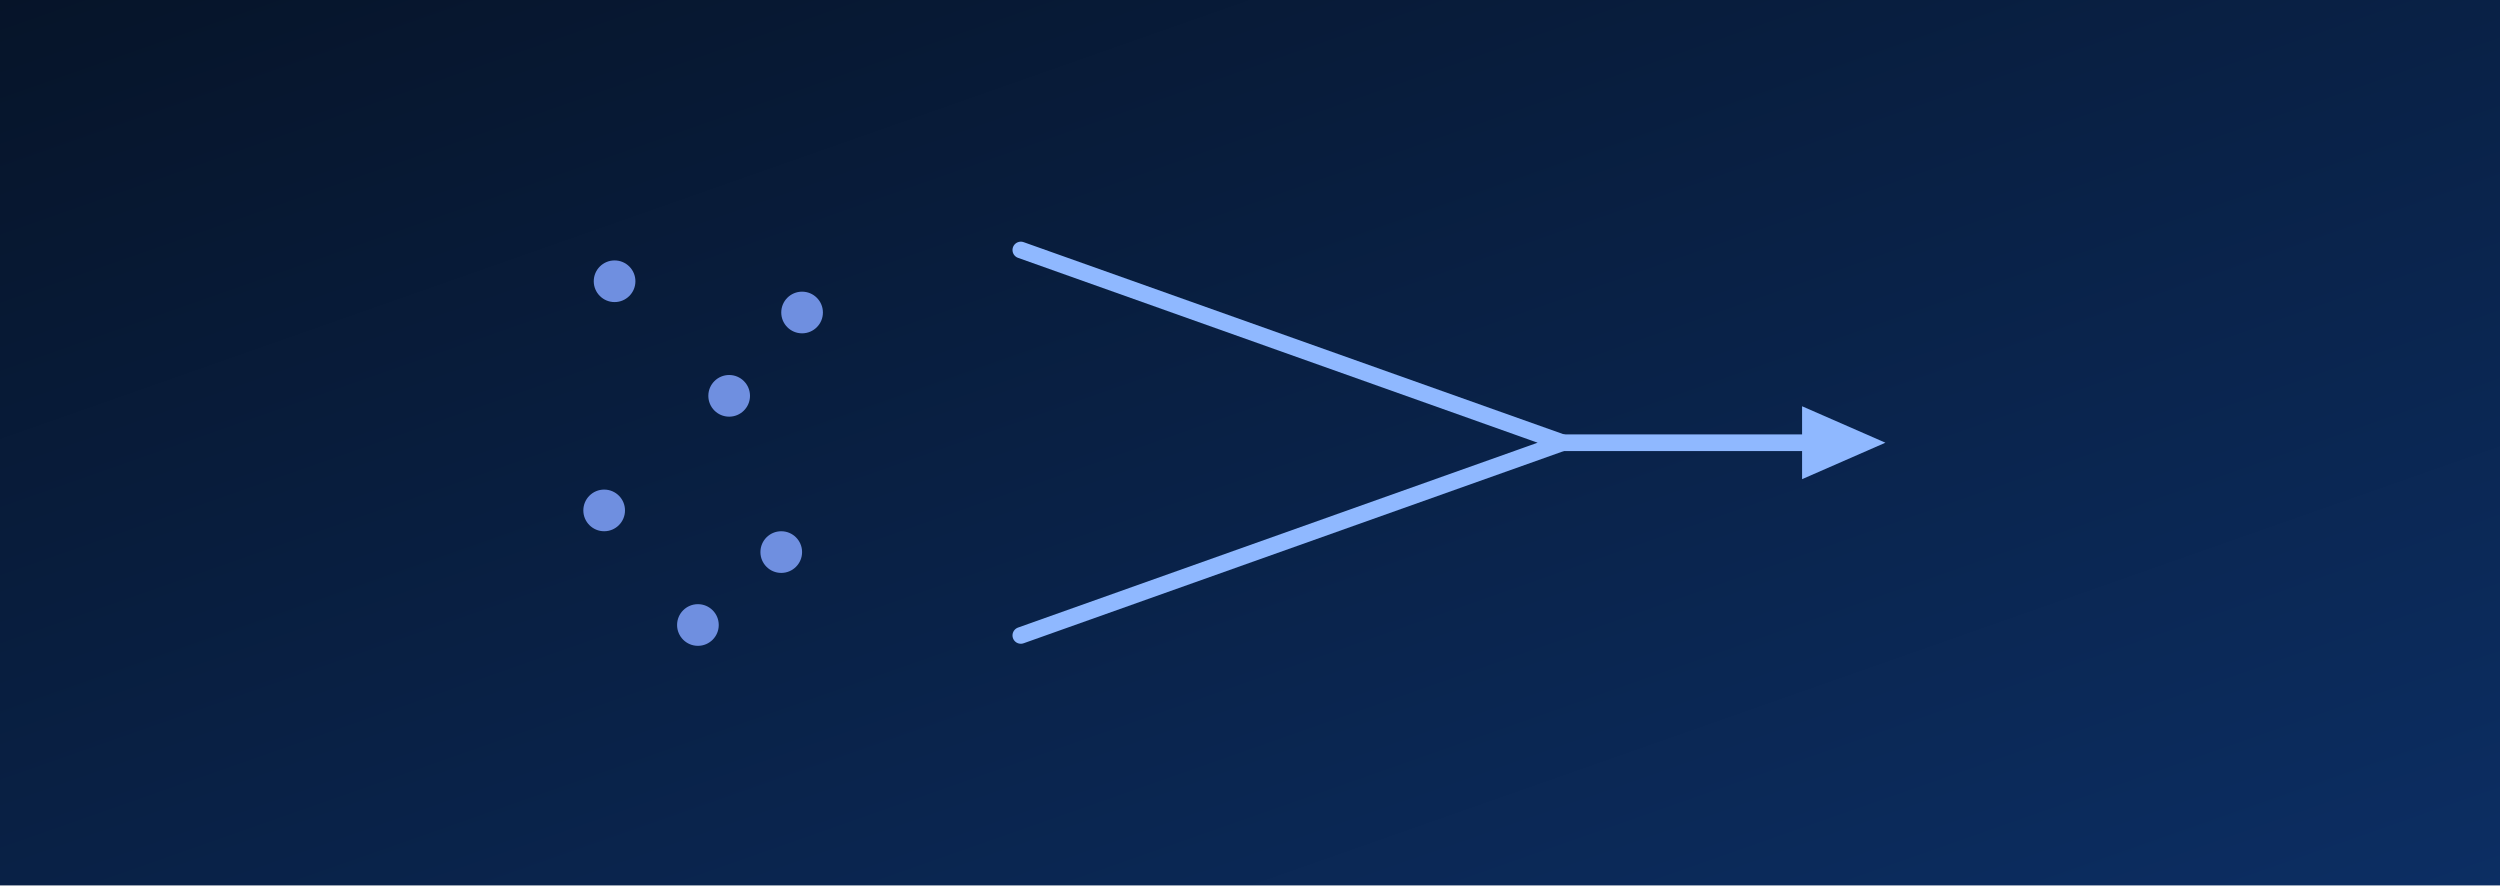
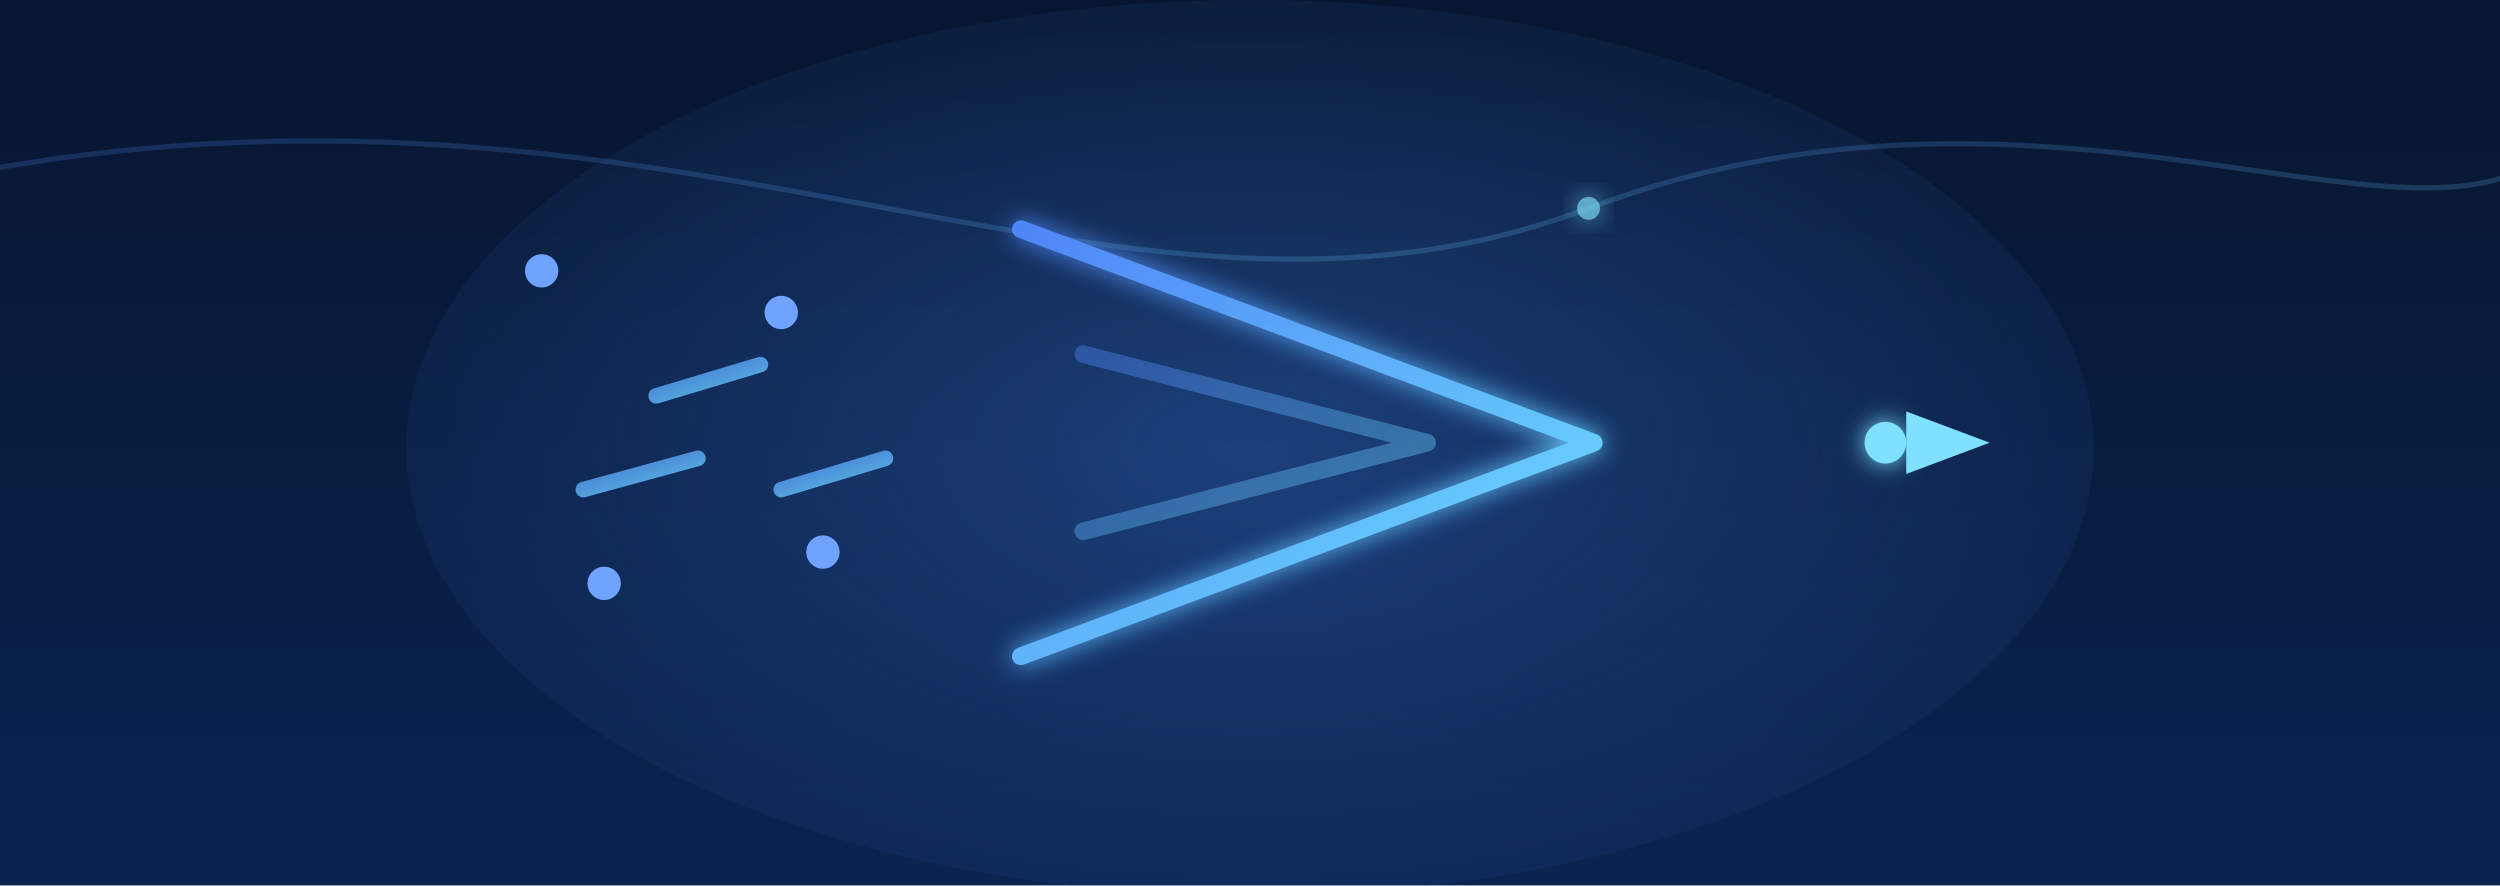
- <svg xmlns="http://www.w3.org/2000/svg" viewBox="0 0 480 170" role="img" aria-label="Scattered demand converging through a funnel into one ordered stream">
+ <svg xmlns="http://www.w3.org/2000/svg" viewBox="0 0 480 170" role="img" aria-label="Scattered demand converging through a funnel into one ordered, glowing stream">
  <defs>
-     <linearGradient id="g" x1="0" y1="0" x2="1" y2="1">
-       <stop offset="0" stop-color="#061429" />
-       <stop offset="1" stop-color="#0c2e63" />
+     <linearGradient id="bgg" x1="0" y1="0" x2="0" y2="1">
+       <stop offset="0" stop-color="#071630" />
+       <stop offset="1" stop-color="#0a2350" />
    </linearGradient>
+     <radialGradient id="halo" cx="0.5" cy="0.5" r="0.62">
+       <stop offset="0" stop-color="#2f63b4" stop-opacity="0.5" />
+       <stop offset="1" stop-color="#2f63b4" stop-opacity="0" />
+     </radialGradient>
+     <linearGradient id="s" x1="0" y1="0" x2="1" y2="1">
+       <stop offset="0" stop-color="#4f86f7" />
+       <stop offset="1" stop-color="#6fe0ff" />
+     </linearGradient>
+     <linearGradient id="panel" x1="0" y1="0" x2="0" y2="1">
+       <stop offset="0" stop-color="#244a8c" />
+       <stop offset="1" stop-color="#14315f" />
+     </linearGradient>
+     <linearGradient id="area" x1="0" y1="0" x2="0" y2="1">
+       <stop offset="0" stop-color="#4f86f7" stop-opacity="0.45" />
+       <stop offset="1" stop-color="#4f86f7" stop-opacity="0" />
+     </linearGradient>
+     <filter id="gl" x="-60%" y="-60%" width="220%" height="220%">
+       <feGaussianBlur stdDeviation="2.3" result="b" />
+       <feMerge>
+         <feMergeNode in="b" />
+         <feMergeNode in="SourceGraphic" />
+       </feMerge>
+     </filter>
  </defs>
-   <rect width="480" height="170" fill="url(#g)" />
-   <g stroke="#8fb8ff" stroke-width="3.2" fill="none" stroke-linecap="round" stroke-linejoin="round">
-     <g fill="#6f8fe0" stroke="none">
-       <circle cx="118" cy="54" r="4" />
-       <circle cx="140" cy="76" r="4" />
-       <circle cx="116" cy="98" r="4" />
-       <circle cx="154" cy="60" r="4" />
-       <circle cx="150" cy="106" r="4" />
-       <circle cx="134" cy="120" r="4" />
+   <rect width="480" height="170" fill="url(#bgg)" />
+   <ellipse cx="240" cy="86" rx="162" ry="86" fill="url(#halo)" />
+   <path d="M-10 34 C 130 6,215 74,305 40 S 470 56,492 26" fill="none" stroke="url(#s)" stroke-width="1" opacity="0.20" />
+   <circle cx="305" cy="40" r="2.2" fill="#7fe0ff" filter="url(#gl)" opacity="0.7" />
+   <g fill="none" stroke="url(#s)" stroke-width="3.4" stroke-linecap="round" stroke-linejoin="round">
+     <g stroke="none" fill="#6fa3ff">
+       <circle cx="104" cy="52" r="3.2" />
+       <circle cx="150" cy="60" r="3.2" />
+       <circle cx="116" cy="112" r="3.2" />
+       <circle cx="158" cy="106" r="3.2" />
    </g>
-     <path d="M196 48 L300 85 L196 122" />
-     <line x1="300" y1="85" x2="346" y2="85" />
-     <path d="M346 78 L362 85 L346 92 Z" fill="#8fb8ff" stroke="none" />
+     <g stroke="url(#s)" stroke-width="3" opacity="0.8">
+       <line x1="126" y1="76" x2="146" y2="70" />
+       <line x1="112" y1="94" x2="134" y2="88" />
+       <line x1="150" y1="94" x2="170" y2="88" />
+     </g>
+     <path d="M196 44 L306 85 L196 126" filter="url(#gl)" />
+     <path d="M208 68 L274 85 L208 102" opacity="0.4" />
+     <line x1="306" y1="85" x2="362" y2="85" filter="url(#gl)" />
+     <circle cx="362" cy="85" r="4" fill="#7fe0ff" stroke="none" filter="url(#gl)" />
+     <path d="M366 79 L382 85 L366 91 Z" fill="#7fe0ff" stroke="none" />
  </g>
</svg>
